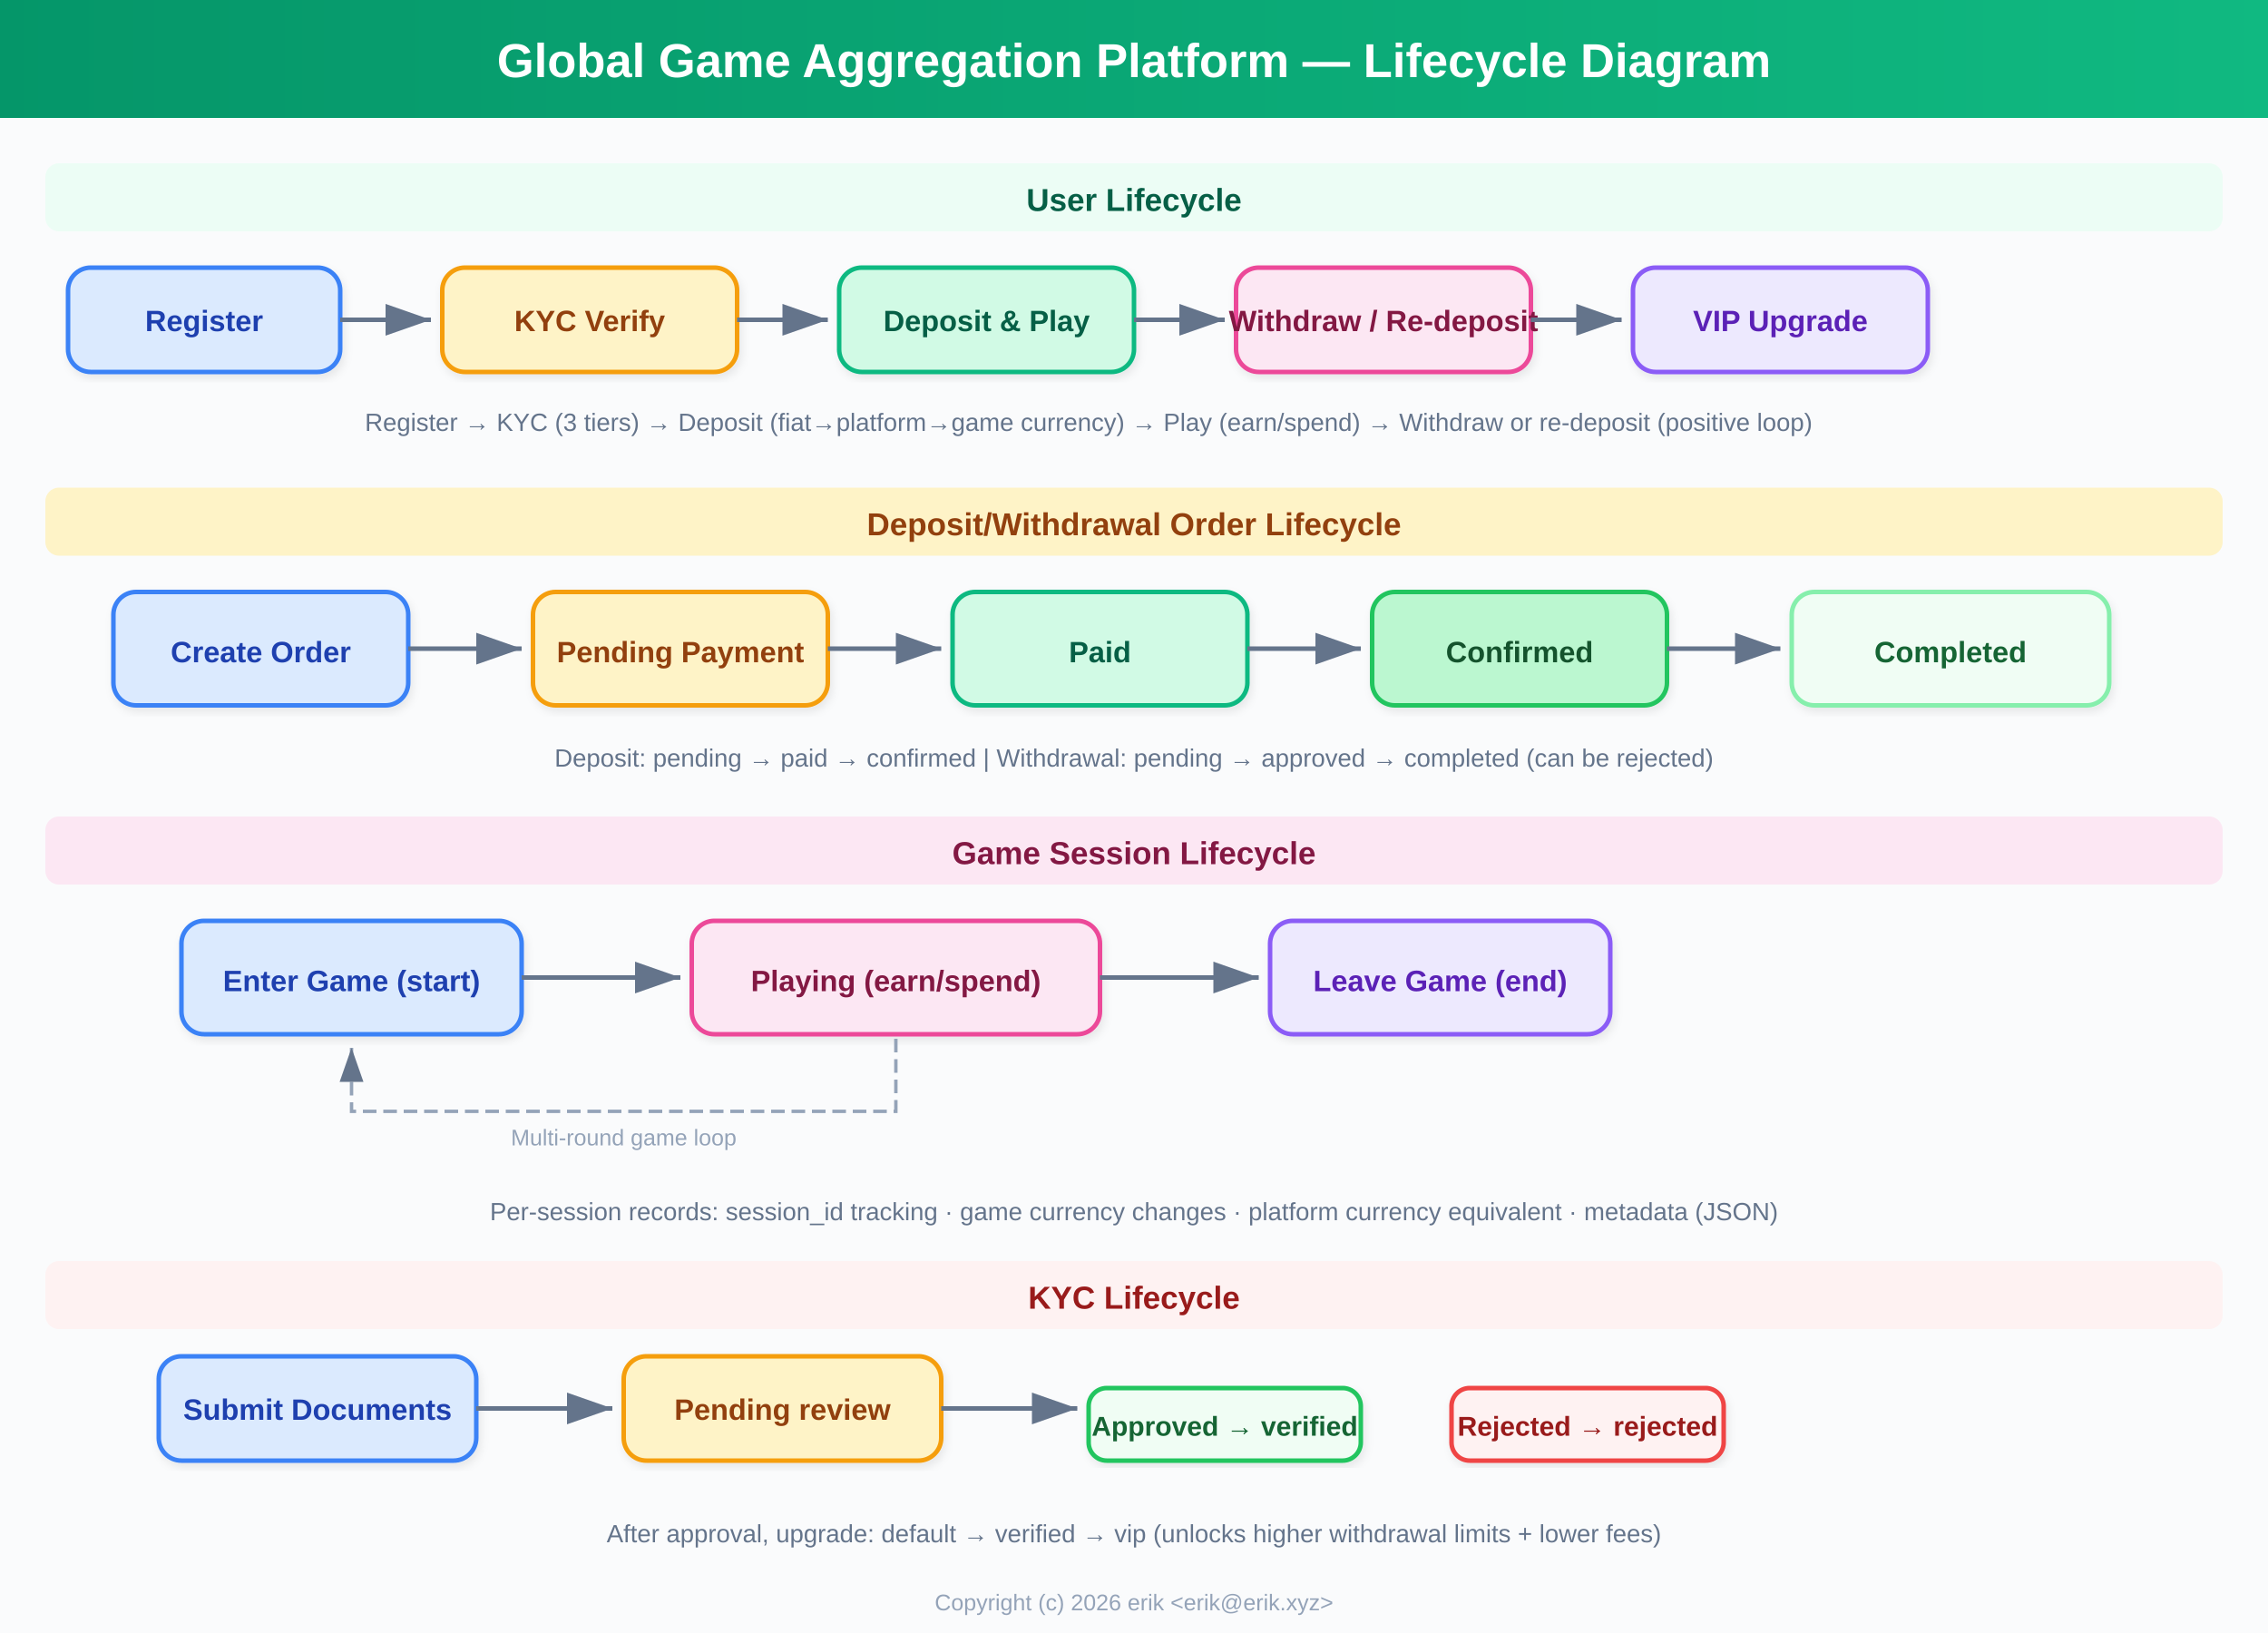
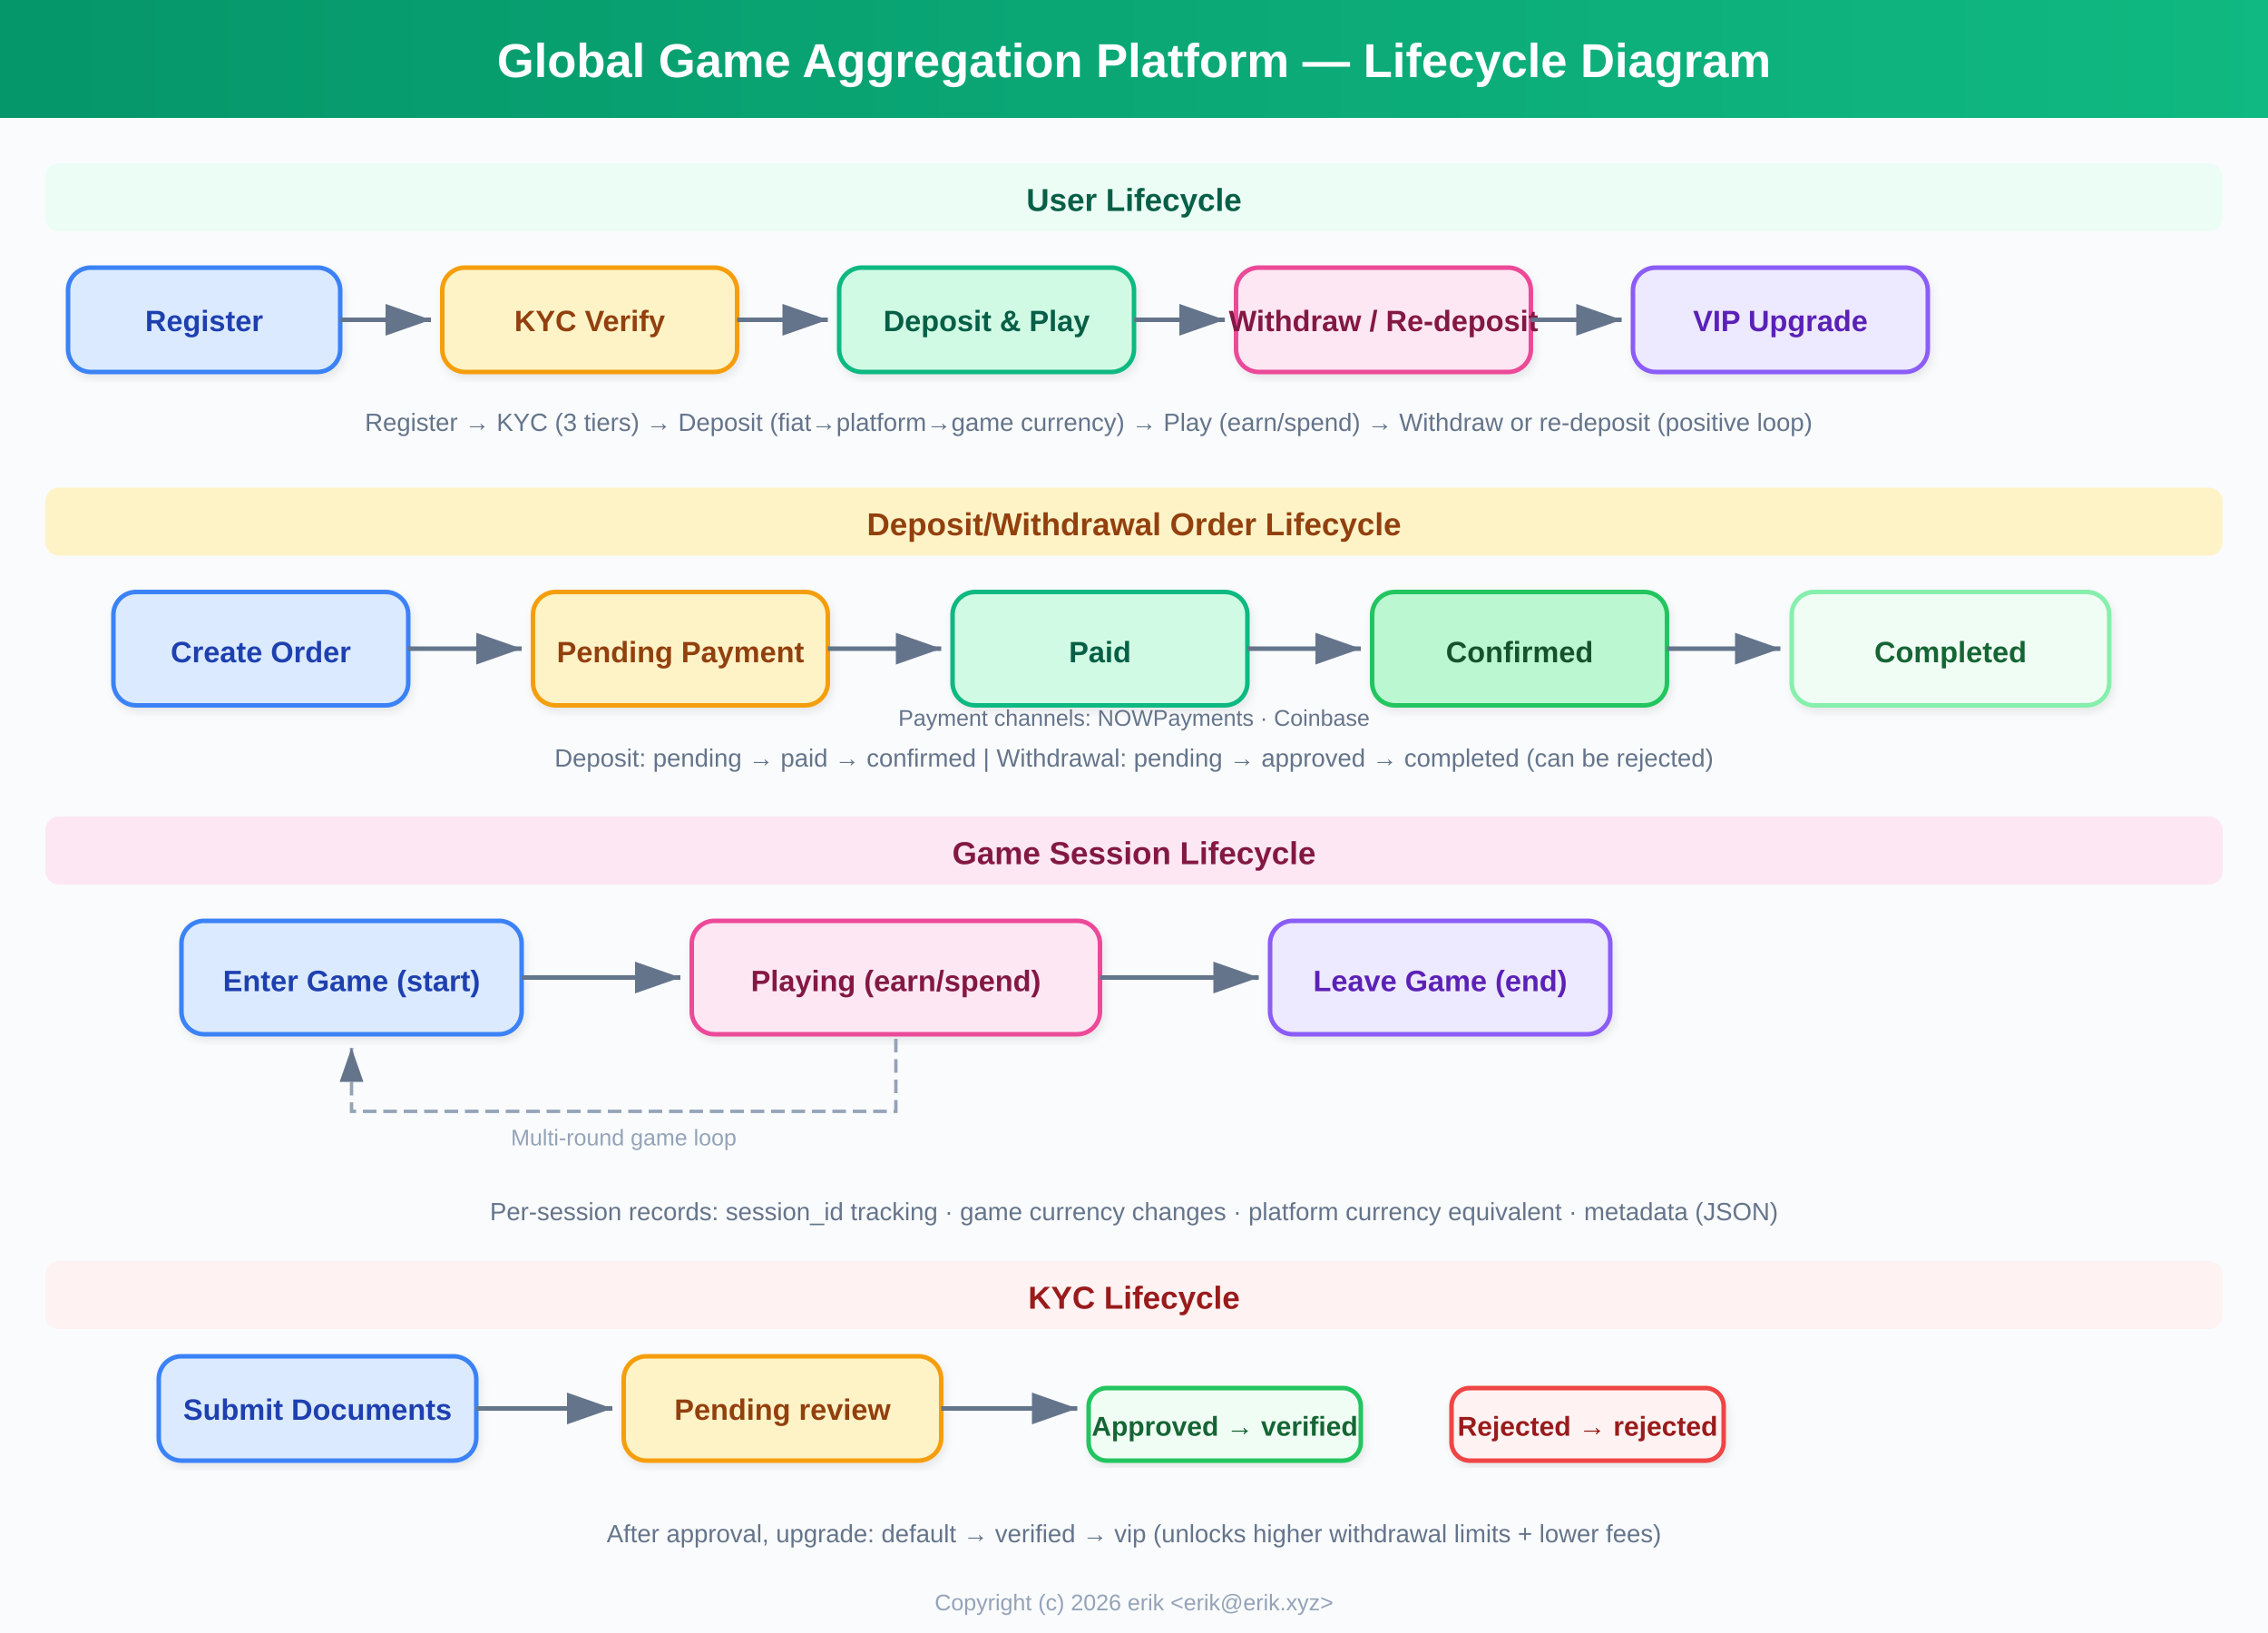
<svg xmlns="http://www.w3.org/2000/svg" viewBox="0 0 1000 720" font-family="Arial, 'Noto Sans SC', 'Noto Sans', sans-serif">
  <defs>
    <linearGradient id="hd" x1="0" y1="0" x2="1" y2="0">
      <stop offset="0%" stop-color="#059669" />
      <stop offset="100%" stop-color="#10b981" />
    </linearGradient>
    <marker id="arr" markerWidth="10" markerHeight="7" refX="10" refY="3.5" orient="auto">
      <polygon points="0 0, 10 3.5, 0 7" fill="#64748b" />
    </marker>
    <filter id="sh">
      <feDropShadow dx="1" dy="2" stdDeviation="2" flood-opacity=".08" />
    </filter>
  </defs>
  <rect width="1000" height="720" fill="#fafbfc" />
  <rect x="0" y="0" width="1000" height="52" fill="url(#hd)" />
  <text x="500" y="34" text-anchor="middle" fill="#fff" font-size="21" font-weight="bold">Global Game Aggregation Platform — Lifecycle Diagram</text>
  <rect x="20" y="72" width="960" height="30" rx="6" fill="#ecfdf5" />
  <text x="500" y="93" text-anchor="middle" fill="#065f46" font-size="14" font-weight="bold">User Lifecycle</text>
  <rect x="30" y="118" width="120" height="46" rx="10" fill="#dbeafe" stroke="#3b82f6" stroke-width="2" filter="url(#sh)" />
  <text x="90" y="146" text-anchor="middle" fill="#1e40af" font-size="13" font-weight="bold">Register</text>
  <line x1="150" y1="141" x2="190" y2="141" stroke="#64748b" stroke-width="2" marker-end="url(#arr)" />
  <rect x="195" y="118" width="130" height="46" rx="10" fill="#fef3c7" stroke="#f59e0b" stroke-width="2" filter="url(#sh)" />
  <text x="260" y="146" text-anchor="middle" fill="#92400e" font-size="13" font-weight="bold">KYC Verify</text>
  <line x1="325" y1="141" x2="365" y2="141" stroke="#64748b" stroke-width="2" marker-end="url(#arr)" />
  <rect x="370" y="118" width="130" height="46" rx="10" fill="#d1fae5" stroke="#10b981" stroke-width="2" filter="url(#sh)" />
  <text x="435" y="146" text-anchor="middle" fill="#065f46" font-size="13" font-weight="bold">Deposit &amp; Play</text>
  <line x1="500" y1="141" x2="540" y2="141" stroke="#64748b" stroke-width="2" marker-end="url(#arr)" />
  <rect x="545" y="118" width="130" height="46" rx="10" fill="#fce7f3" stroke="#ec4899" stroke-width="2" filter="url(#sh)" />
  <text x="610" y="146" text-anchor="middle" fill="#831843" font-size="13" font-weight="bold">Withdraw / Re-deposit</text>
  <line x1="675" y1="141" x2="715" y2="141" stroke="#64748b" stroke-width="2" marker-end="url(#arr)" />
  <rect x="720" y="118" width="130" height="46" rx="10" fill="#ede9fe" stroke="#8b5cf6" stroke-width="2" filter="url(#sh)" />
  <text x="785" y="146" text-anchor="middle" fill="#5b21b6" font-size="13" font-weight="bold">VIP Upgrade</text>
  <text x="480" y="190" text-anchor="middle" fill="#64748b" font-size="11">Register → KYC (3 tiers) → Deposit (fiat→platform→game currency) → Play (earn/spend) → Withdraw or re-deposit (positive loop)</text>
  <rect x="20" y="215" width="960" height="30" rx="6" fill="#fef3c7" />
  <text x="500" y="236" text-anchor="middle" fill="#92400e" font-size="14" font-weight="bold">Deposit/Withdrawal Order Lifecycle</text>
  <rect x="50" y="261" width="130" height="50" rx="10" fill="#dbeafe" stroke="#3b82f6" stroke-width="2" filter="url(#sh)" />
  <text x="115" y="292" text-anchor="middle" fill="#1e40af" font-size="13" font-weight="bold">Create Order</text>
  <line x1="180" y1="286" x2="230" y2="286" stroke="#64748b" stroke-width="2" marker-end="url(#arr)" />
  <rect x="235" y="261" width="130" height="50" rx="10" fill="#fef3c7" stroke="#f59e0b" stroke-width="2" filter="url(#sh)" />
  <text x="300" y="292" text-anchor="middle" fill="#92400e" font-size="13" font-weight="bold">Pending Payment</text>
  <line x1="365" y1="286" x2="415" y2="286" stroke="#64748b" stroke-width="2" marker-end="url(#arr)" />
  <rect x="420" y="261" width="130" height="50" rx="10" fill="#d1fae5" stroke="#10b981" stroke-width="2" filter="url(#sh)" />
  <text x="485" y="292" text-anchor="middle" fill="#065f46" font-size="13" font-weight="bold">Paid</text>
  <line x1="550" y1="286" x2="600" y2="286" stroke="#64748b" stroke-width="2" marker-end="url(#arr)" />
  <rect x="605" y="261" width="130" height="50" rx="10" fill="#bbf7d0" stroke="#22c55e" stroke-width="2" filter="url(#sh)" />
  <text x="670" y="292" text-anchor="middle" fill="#14532d" font-size="13" font-weight="bold">Confirmed</text>
  <line x1="735" y1="286" x2="785" y2="286" stroke="#64748b" stroke-width="2" marker-end="url(#arr)" />
  <rect x="790" y="261" width="140" height="50" rx="10" fill="#f0fdf4" stroke="#86efac" stroke-width="2" filter="url(#sh)" />
  <text x="860" y="292" text-anchor="middle" fill="#166534" font-size="13" font-weight="bold">Completed</text>
+   <text x="500" y="320" text-anchor="middle" fill="#64748b" font-size="10">Payment channels: NOWPayments · Coinbase</text>
  <text x="500" y="338" text-anchor="middle" fill="#64748b" font-size="11">Deposit: pending → paid → confirmed  |  Withdrawal: pending → approved → completed (can be rejected)</text>
  <rect x="20" y="360" width="960" height="30" rx="6" fill="#fce7f3" />
  <text x="500" y="381" text-anchor="middle" fill="#831843" font-size="14" font-weight="bold">Game Session Lifecycle</text>
  <rect x="80" y="406" width="150" height="50" rx="10" fill="#dbeafe" stroke="#3b82f6" stroke-width="2" filter="url(#sh)" />
  <text x="155" y="437" text-anchor="middle" fill="#1e40af" font-size="13" font-weight="bold">Enter Game (start)</text>
  <line x1="230" y1="431" x2="300" y2="431" stroke="#64748b" stroke-width="2" marker-end="url(#arr)" />
  <rect x="305" y="406" width="180" height="50" rx="10" fill="#fce7f3" stroke="#ec4899" stroke-width="2" filter="url(#sh)" />
  <text x="395" y="437" text-anchor="middle" fill="#831843" font-size="13" font-weight="bold">Playing (earn/spend)</text>
  <line x1="485" y1="431" x2="555" y2="431" stroke="#64748b" stroke-width="2" marker-end="url(#arr)" />
  <rect x="560" y="406" width="150" height="50" rx="10" fill="#ede9fe" stroke="#8b5cf6" stroke-width="2" filter="url(#sh)" />
  <text x="635" y="437" text-anchor="middle" fill="#5b21b6" font-size="13" font-weight="bold">Leave Game (end)</text>
  <path d="M 395 458 L 395 490 L 155 490 L 155 462" fill="none" stroke="#94a3b8" stroke-width="1.5" stroke-dasharray="6,3" marker-end="url(#arr)" />
  <text x="275" y="505" text-anchor="middle" fill="#94a3b8" font-size="10">Multi-round game loop</text>
  <text x="500" y="538" text-anchor="middle" fill="#64748b" font-size="11">Per-session records: session_id tracking · game currency changes · platform currency equivalent · metadata (JSON)</text>
  <rect x="20" y="556" width="960" height="30" rx="6" fill="#fef2f2" />
  <text x="500" y="577" text-anchor="middle" fill="#991b1b" font-size="14" font-weight="bold">KYC Lifecycle</text>
  <rect x="70" y="598" width="140" height="46" rx="10" fill="#dbeafe" stroke="#3b82f6" stroke-width="2" filter="url(#sh)" />
  <text x="140" y="626" text-anchor="middle" fill="#1e40af" font-size="13" font-weight="bold">Submit Documents</text>
  <line x1="210" y1="621" x2="270" y2="621" stroke="#64748b" stroke-width="2" marker-end="url(#arr)" />
  <rect x="275" y="598" width="140" height="46" rx="10" fill="#fef3c7" stroke="#f59e0b" stroke-width="2" filter="url(#sh)" />
  <text x="345" y="626" text-anchor="middle" fill="#92400e" font-size="13" font-weight="bold">Pending review</text>
  <line x1="415" y1="621" x2="475" y2="621" stroke="#64748b" stroke-width="2" marker-end="url(#arr)" />
  <rect x="480" y="612" width="120" height="32" rx="8" fill="#f0fdf4" stroke="#22c55e" stroke-width="2" filter="url(#sh)" />
  <text x="540" y="633" text-anchor="middle" fill="#166534" font-size="12" font-weight="bold">Approved → verified</text>
  <rect x="640" y="612" width="120" height="32" rx="8" fill="#fef2f2" stroke="#ef4444" stroke-width="2" filter="url(#sh)" />
  <text x="700" y="633" text-anchor="middle" fill="#991b1b" font-size="12" font-weight="bold">Rejected → rejected</text>
  <text x="500" y="680" text-anchor="middle" fill="#64748b" font-size="11">After approval, upgrade: default → verified → vip (unlocks higher withdrawal limits + lower fees)</text>
  <text x="500" y="710" text-anchor="middle" fill="#94a3b8" font-size="10">Copyright (c) 2026 erik &lt;erik@erik.xyz&gt;</text>
</svg>
